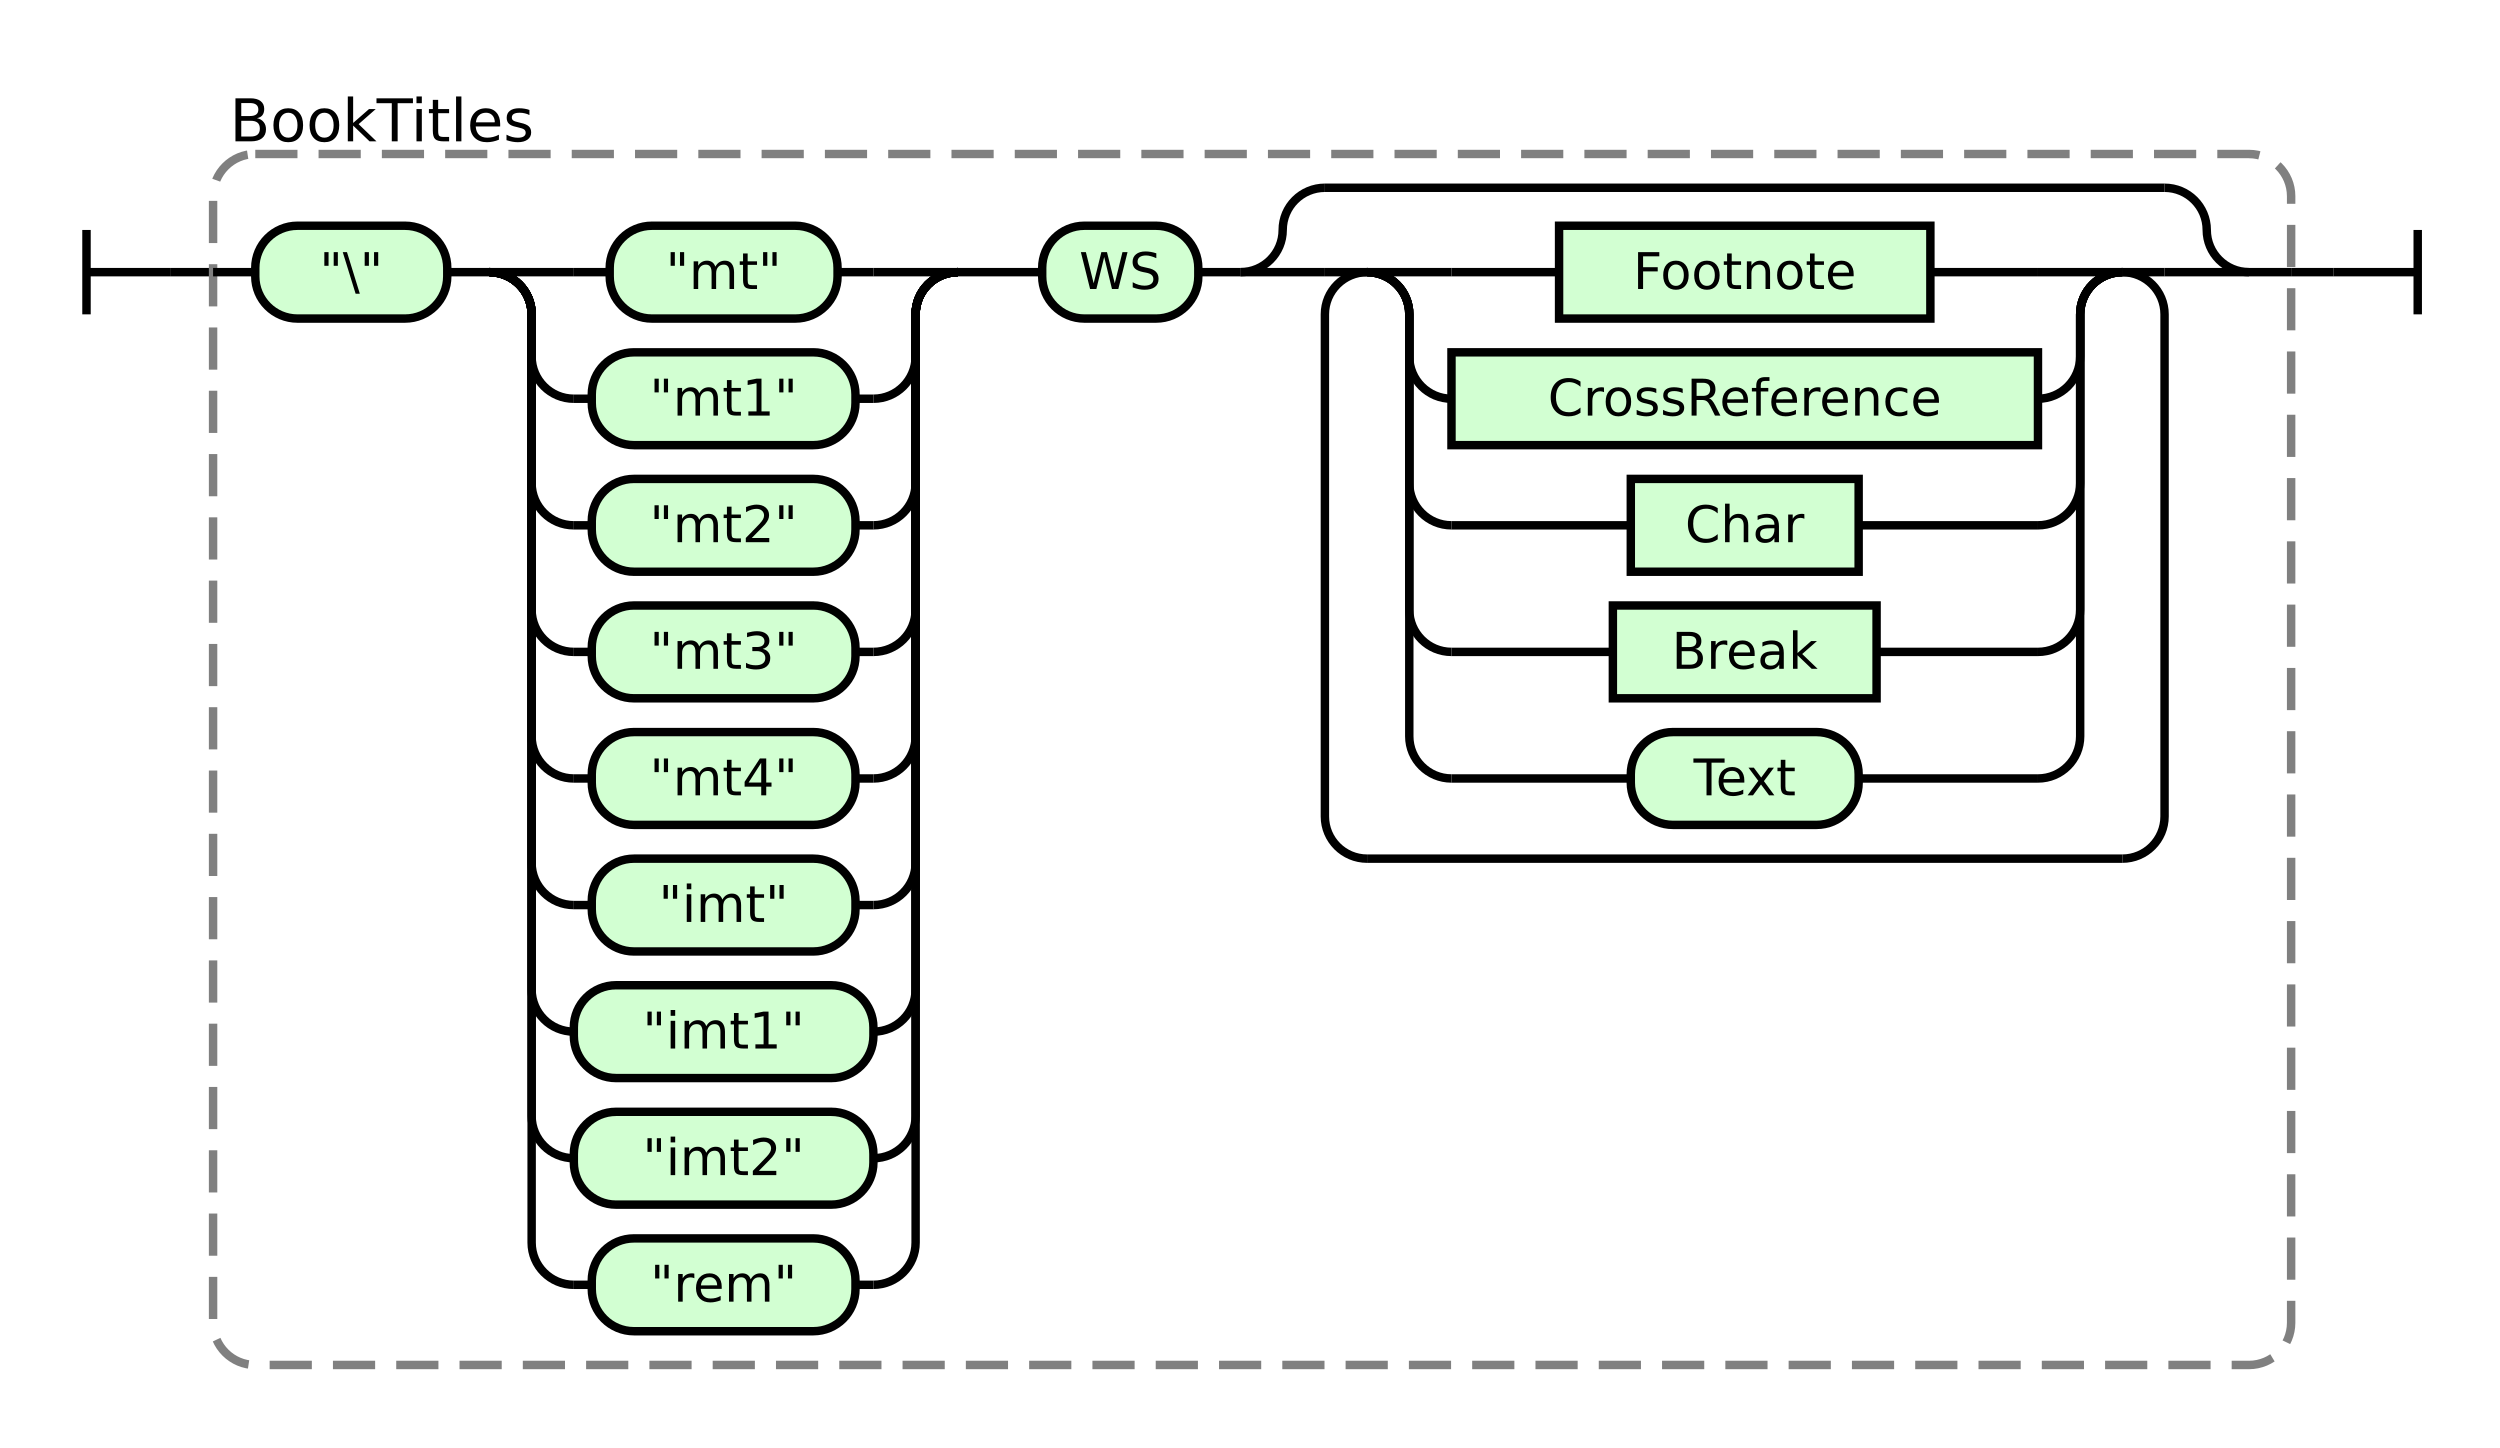
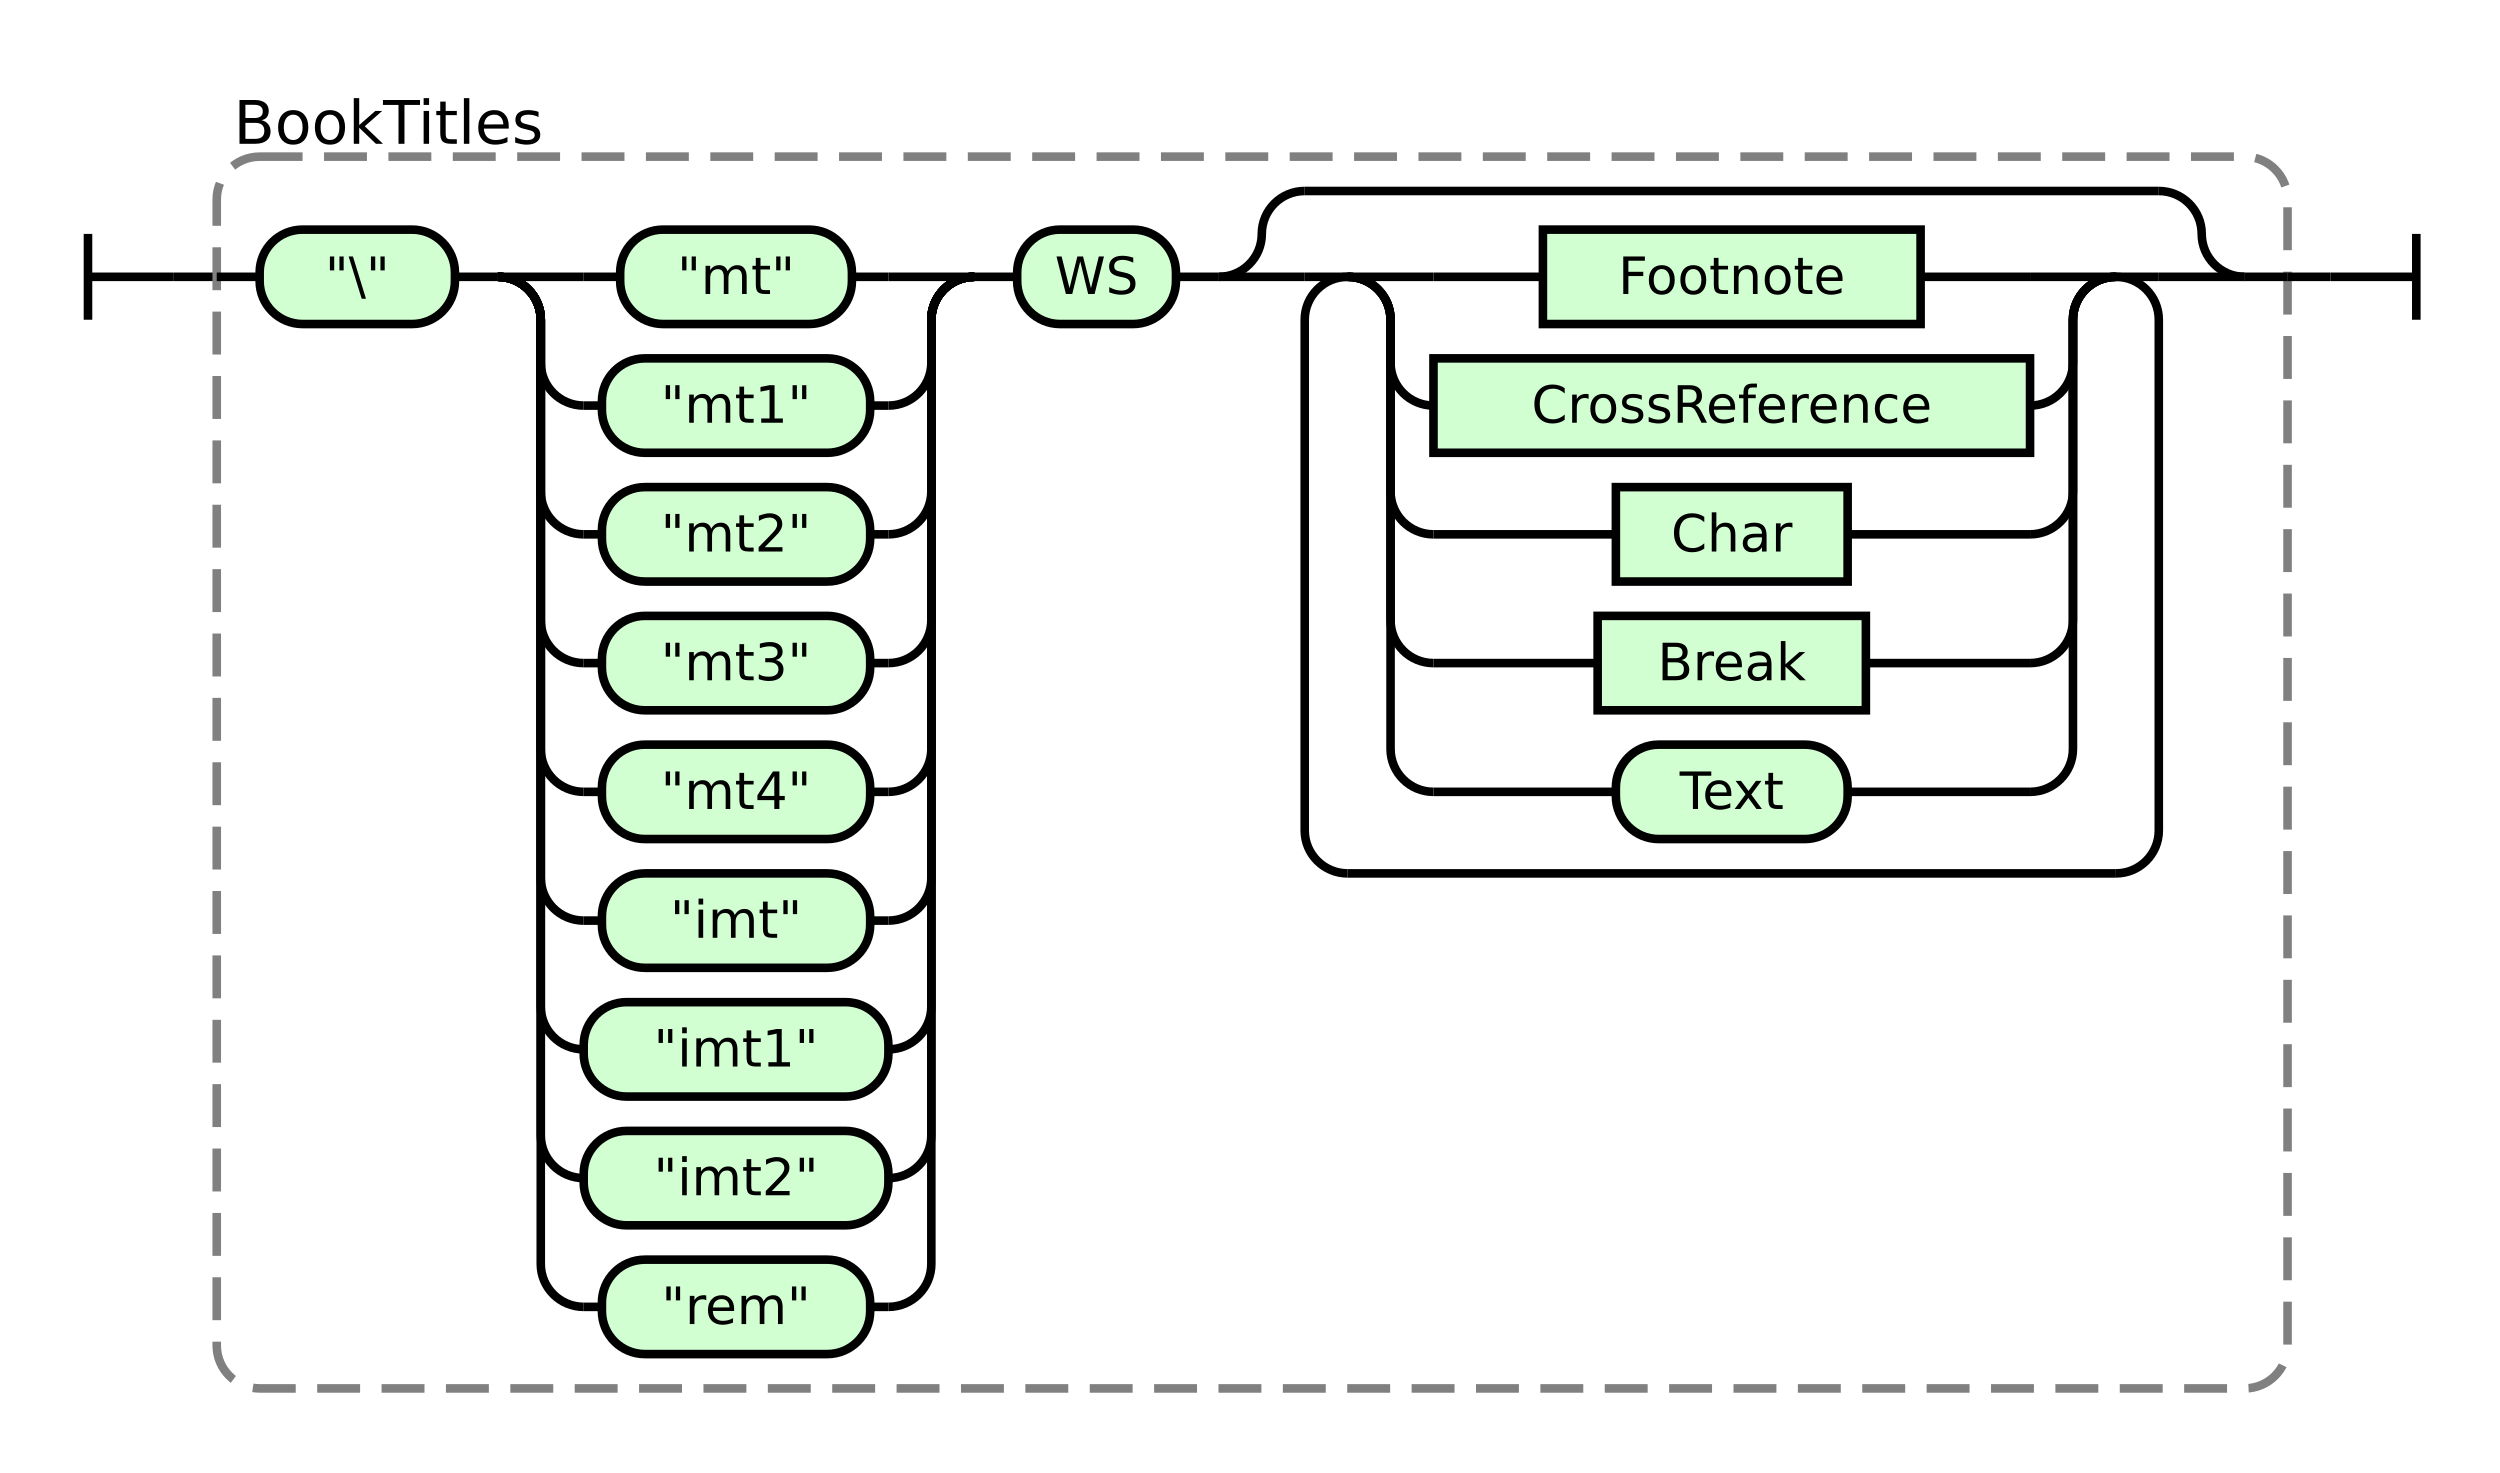
- <svg xmlns="http://www.w3.org/2000/svg" class="railroad-diagram" height="343" viewBox="0 0 592.5 343" width="592.5">
+ <svg xmlns="http://www.w3.org/2000/svg" class="railroad-diagram" height="343" viewBox="0 0 582.5 343" width="582.5">
  <g transform="translate(.5 .5)">
    <style>/*  */
    svg.railroad-diagram {
        background-color:hsl(30,20%,95%);
    }
    svg.railroad-diagram path {
        stroke-width: 2;
        stroke: black;
        fill: none;
    }
    svg.railroad-diagram text {
        font-size: 12px;
        text-anchor: middle;
        font-family: DejaVu Sans;
    }
    svg.railroad-diagram text.label {
        text-anchor:start;
    }
    svg.railroad-diagram text.comment {
        font-family: DejaVu Sans;
        font-size: 14px;
    }
    svg.railroad-diagram rect{
        stroke-width: 2;
        stroke:black;
        fill: rgb(210, 255, 210);
    }
    svg.railroad-diagram rect.group-box {
        stroke: gray;
        stroke-dasharray: 10 5;
        fill: none;
    }
    .terminal {
        font-family: DejaVu Sans;
    }

/*  */
</style>
    <g>
      <path d="M 20 54 v 20 m 0 -10 h 20" />
    </g>
    <path d="M 40 64 h 10" />
    <g>
      <path d="M 50 64 h 0.0" />
-       <path d="M 542.5 64 h 0.0" />
-       <rect class="group-box" height="287" rx="10" ry="10" width="492.5" x="50.0" y="36" />
+       <path d="M 532.5 64 h 0.0" />
+       <rect class="group-box" height="287" rx="10" ry="10" width="482.5" x="50.0" y="36" />
      <g>
        <path d="M 50.0 64 h 10.0" />
-         <path d="M 532.5 64 h 10.0" />
+         <path d="M 522.5 64 h 10.0" />
        <g>
          <path d="M 60.0 64 h 0.0" />
-           <path d="M 226.5 64 h 0.0" />
+           <path d="M 273.5 64 h 0.0" />
          <g class="terminal ">
            <path d="M 60.0 64 h 0.0" />
            <path d="M 105.5 64 h 0.0" />
            <rect height="22" rx="10" ry="10" width="45.5" x="60.0" y="53" />
            <text x="82.75" y="68">"\"</text>
          </g>
          <path d="M 105.5 64 h 10" />
          <g>
            <path d="M 115.5 64 h 0.0" />
            <path d="M 226.5 64 h 0.0" />
            <path d="M 115.5 64 h 20" />
            <g class="terminal ">
              <path d="M 135.5 64 h 8.5" />
              <path d="M 198.0 64 h 8.5" />
              <rect height="22" rx="10" ry="10" width="54.0" x="144.0" y="53" />
              <text x="171.0" y="68">"mt"</text>
            </g>
            <path d="M 206.5 64 h 20" />
            <path d="M 115.5 64 a 10 10 0 0 1 10 10 v 10 a 10 10 0 0 0 10 10" />
            <g class="terminal ">
              <path d="M 135.5 94 h 4.25" />
              <path d="M 202.25 94 h 4.25" />
              <rect height="22" rx="10" ry="10" width="62.5" x="139.75" y="83" />
              <text x="171.0" y="98">"mt1"</text>
            </g>
            <path d="M 206.5 94 a 10 10 0 0 0 10 -10 v -10 a 10 10 0 0 1 10 -10" />
            <path d="M 115.5 64 a 10 10 0 0 1 10 10 v 40 a 10 10 0 0 0 10 10" />
            <g class="terminal ">
              <path d="M 135.5 124 h 4.25" />
              <path d="M 202.25 124 h 4.25" />
              <rect height="22" rx="10" ry="10" width="62.5" x="139.75" y="113" />
              <text x="171.0" y="128">"mt2"</text>
            </g>
            <path d="M 206.5 124 a 10 10 0 0 0 10 -10 v -40 a 10 10 0 0 1 10 -10" />
            <path d="M 115.5 64 a 10 10 0 0 1 10 10 v 70 a 10 10 0 0 0 10 10" />
            <g class="terminal ">
              <path d="M 135.5 154 h 4.25" />
              <path d="M 202.25 154 h 4.25" />
              <rect height="22" rx="10" ry="10" width="62.5" x="139.75" y="143" />
              <text x="171.0" y="158">"mt3"</text>
            </g>
            <path d="M 206.5 154 a 10 10 0 0 0 10 -10 v -70 a 10 10 0 0 1 10 -10" />
            <path d="M 115.5 64 a 10 10 0 0 1 10 10 v 100 a 10 10 0 0 0 10 10" />
            <g class="terminal ">
              <path d="M 135.5 184 h 4.25" />
              <path d="M 202.25 184 h 4.25" />
              <rect height="22" rx="10" ry="10" width="62.5" x="139.75" y="173" />
              <text x="171.0" y="188">"mt4"</text>
            </g>
            <path d="M 206.5 184 a 10 10 0 0 0 10 -10 v -100 a 10 10 0 0 1 10 -10" />
            <path d="M 115.5 64 a 10 10 0 0 1 10 10 v 130 a 10 10 0 0 0 10 10" />
            <g class="terminal ">
              <path d="M 135.5 214 h 4.25" />
              <path d="M 202.25 214 h 4.25" />
              <rect height="22" rx="10" ry="10" width="62.5" x="139.75" y="203" />
              <text x="171.0" y="218">"imt"</text>
            </g>
            <path d="M 206.5 214 a 10 10 0 0 0 10 -10 v -130 a 10 10 0 0 1 10 -10" />
            <path d="M 115.5 64 a 10 10 0 0 1 10 10 v 160 a 10 10 0 0 0 10 10" />
            <g class="terminal ">
              <path d="M 135.5 244 h 0.0" />
              <path d="M 206.5 244 h 0.0" />
              <rect height="22" rx="10" ry="10" width="71.0" x="135.5" y="233" />
              <text x="171.0" y="248">"imt1"</text>
            </g>
            <path d="M 206.5 244 a 10 10 0 0 0 10 -10 v -160 a 10 10 0 0 1 10 -10" />
            <path d="M 115.5 64 a 10 10 0 0 1 10 10 v 190 a 10 10 0 0 0 10 10" />
            <g class="terminal ">
              <path d="M 135.5 274 h 0.0" />
              <path d="M 206.5 274 h 0.0" />
              <rect height="22" rx="10" ry="10" width="71.0" x="135.5" y="263" />
              <text x="171.0" y="278">"imt2"</text>
            </g>
            <path d="M 206.5 274 a 10 10 0 0 0 10 -10 v -190 a 10 10 0 0 1 10 -10" />
            <path d="M 115.5 64 a 10 10 0 0 1 10 10 v 220 a 10 10 0 0 0 10 10" />
            <g class="terminal ">
              <path d="M 135.5 304 h 4.25" />
              <path d="M 202.25 304 h 4.25" />
              <rect height="22" rx="10" ry="10" width="62.5" x="139.75" y="293" />
              <text x="171.0" y="308">"rem"</text>
            </g>
            <path d="M 206.5 304 a 10 10 0 0 0 10 -10 v -220 a 10 10 0 0 1 10 -10" />
          </g>
+           <path d="M 226.5 64 h 10" />
+           <g class="terminal ">
+             <path d="M 236.5 64 h 0.0" />
+             <path d="M 273.5 64 h 0.0" />
+             <rect height="22" rx="10" ry="10" width="37.0" x="236.5" y="53" />
+             <text x="255.0" y="68">WS</text>
+           </g>
        </g>
-         <path d="M 226.5 64 h 10" />
-         <path d="M 236.5 64 h 10" />
-         <g class="terminal ">
-           <path d="M 246.5 64 h 0.0" />
+         <path d="M 273.5 64 h 10" />
+         <g>
          <path d="M 283.5 64 h 0.0" />
-           <rect height="22" rx="10" ry="10" width="37.0" x="246.5" y="53" />
-           <text x="265.0" y="68">WS</text>
-         </g>
-         <path d="M 283.5 64 h 10" />
-         <g>
-           <path d="M 293.5 64 h 0.0" />
-           <path d="M 532.5 64 h 0.0" />
-           <path d="M 293.5 64 a 10 10 0 0 0 10 -10 v 0 a 10 10 0 0 1 10 -10" />
+           <path d="M 522.5 64 h 0.0" />
+           <path d="M 283.5 64 a 10 10 0 0 0 10 -10 v 0 a 10 10 0 0 1 10 -10" />
          <g>
-             <path d="M 313.5 44 h 199.0" />
-           </g>
-           <path d="M 512.5 44 a 10 10 0 0 1 10 10 v 0 a 10 10 0 0 0 10 10" />
-           <path d="M 293.5 64 h 20" />
+             <path d="M 303.5 44 h 199.0" />
+           </g>
+           <path d="M 502.5 44 a 10 10 0 0 1 10 10 v 0 a 10 10 0 0 0 10 10" />
+           <path d="M 283.5 64 h 20" />
          <g>
-             <path d="M 313.5 64 h 0.0" />
-             <path d="M 512.5 64 h 0.0" />
-             <path d="M 313.5 64 h 10" />
+             <path d="M 303.5 64 h 0.0" />
+             <path d="M 502.5 64 h 0.0" />
+             <path d="M 303.5 64 h 10" />
            <g>
-               <path d="M 323.5 64 h 0.0" />
-               <path d="M 502.5 64 h 0.0" />
-               <path d="M 323.5 64 h 20" />
-               <g class="non-terminal ">
-                 <path d="M 343.5 64 h 25.5" />
-                 <path d="M 457.0 64 h 25.5" />
-                 <rect height="22" width="88.0" x="369.0" y="53" />
-                 <text x="413.0" y="68">Footnote</text>
-               </g>
-               <path d="M 482.5 64 h 20" />
-               <path d="M 323.5 64 a 10 10 0 0 1 10 10 v 10 a 10 10 0 0 0 10 10" />
-               <g class="non-terminal ">
-                 <path d="M 343.5 94 h 0.0" />
-                 <path d="M 482.5 94 h 0.0" />
-                 <rect height="22" width="139.0" x="343.5" y="83" />
-                 <text x="413.0" y="98">CrossReference</text>
-               </g>
-               <path d="M 482.5 94 a 10 10 0 0 0 10 -10 v -10 a 10 10 0 0 1 10 -10" />
-               <path d="M 323.5 64 a 10 10 0 0 1 10 10 v 40 a 10 10 0 0 0 10 10" />
-               <g class="non-terminal ">
-                 <path d="M 343.5 124 h 42.5" />
-                 <path d="M 440.0 124 h 42.5" />
-                 <rect height="22" width="54.0" x="386.0" y="113" />
-                 <text x="413.0" y="128">Char</text>
-               </g>
-               <path d="M 482.5 124 a 10 10 0 0 0 10 -10 v -40 a 10 10 0 0 1 10 -10" />
-               <path d="M 323.5 64 a 10 10 0 0 1 10 10 v 70 a 10 10 0 0 0 10 10" />
-               <g class="non-terminal ">
-                 <path d="M 343.5 154 h 38.25" />
-                 <path d="M 444.25 154 h 38.25" />
-                 <rect height="22" width="62.5" x="381.75" y="143" />
-                 <text x="413.0" y="158">Break</text>
-               </g>
-               <path d="M 482.5 154 a 10 10 0 0 0 10 -10 v -70 a 10 10 0 0 1 10 -10" />
-               <path d="M 323.5 64 a 10 10 0 0 1 10 10 v 100 a 10 10 0 0 0 10 10" />
+               <path d="M 313.5 64 h 0.0" />
+               <path d="M 492.5 64 h 0.0" />
+               <path d="M 313.5 64 h 20" />
+               <g class="non-terminal ">
+                 <path d="M 333.5 64 h 25.5" />
+                 <path d="M 447.0 64 h 25.5" />
+                 <rect height="22" width="88.0" x="359.0" y="53" />
+                 <text x="403.0" y="68">Footnote</text>
+               </g>
+               <path d="M 472.5 64 h 20" />
+               <path d="M 313.5 64 a 10 10 0 0 1 10 10 v 10 a 10 10 0 0 0 10 10" />
+               <g class="non-terminal ">
+                 <path d="M 333.5 94 h 0.0" />
+                 <path d="M 472.5 94 h 0.0" />
+                 <rect height="22" width="139.0" x="333.5" y="83" />
+                 <text x="403.0" y="98">CrossReference</text>
+               </g>
+               <path d="M 472.5 94 a 10 10 0 0 0 10 -10 v -10 a 10 10 0 0 1 10 -10" />
+               <path d="M 313.5 64 a 10 10 0 0 1 10 10 v 40 a 10 10 0 0 0 10 10" />
+               <g class="non-terminal ">
+                 <path d="M 333.5 124 h 42.5" />
+                 <path d="M 430.0 124 h 42.5" />
+                 <rect height="22" width="54.0" x="376.0" y="113" />
+                 <text x="403.0" y="128">Char</text>
+               </g>
+               <path d="M 472.5 124 a 10 10 0 0 0 10 -10 v -40 a 10 10 0 0 1 10 -10" />
+               <path d="M 313.5 64 a 10 10 0 0 1 10 10 v 70 a 10 10 0 0 0 10 10" />
+               <g class="non-terminal ">
+                 <path d="M 333.5 154 h 38.25" />
+                 <path d="M 434.25 154 h 38.25" />
+                 <rect height="22" width="62.5" x="371.75" y="143" />
+                 <text x="403.0" y="158">Break</text>
+               </g>
+               <path d="M 472.5 154 a 10 10 0 0 0 10 -10 v -70 a 10 10 0 0 1 10 -10" />
+               <path d="M 313.5 64 a 10 10 0 0 1 10 10 v 100 a 10 10 0 0 0 10 10" />
              <g class="terminal ">
-                 <path d="M 343.5 184 h 42.5" />
-                 <path d="M 440.0 184 h 42.5" />
-                 <rect height="22" rx="10" ry="10" width="54.0" x="386.0" y="173" />
-                 <text x="413.0" y="188">Text</text>
-               </g>
-               <path d="M 482.5 184 a 10 10 0 0 0 10 -10 v -100 a 10 10 0 0 1 10 -10" />
-             </g>
-             <path d="M 502.5 64 h 10" />
-             <path d="M 323.5 64 a 10 10 0 0 0 -10 10 v 119 a 10 10 0 0 0 10 10" />
+                 <path d="M 333.5 184 h 42.5" />
+                 <path d="M 430.0 184 h 42.5" />
+                 <rect height="22" rx="10" ry="10" width="54.0" x="376.0" y="173" />
+                 <text x="403.0" y="188">Text</text>
+               </g>
+               <path d="M 472.5 184 a 10 10 0 0 0 10 -10 v -100 a 10 10 0 0 1 10 -10" />
+             </g>
+             <path d="M 492.5 64 h 10" />
+             <path d="M 313.5 64 a 10 10 0 0 0 -10 10 v 119 a 10 10 0 0 0 10 10" />
            <g>
-               <path d="M 323.5 203 h 179.0" />
-             </g>
-             <path d="M 502.5 203 a 10 10 0 0 0 10 -10 v -119 a 10 10 0 0 0 -10 -10" />
-           </g>
-           <path d="M 512.5 64 h 20" />
+               <path d="M 313.5 203 h 179.0" />
+             </g>
+             <path d="M 492.5 203 a 10 10 0 0 0 10 -10 v -119 a 10 10 0 0 0 -10 -10" />
+           </g>
+           <path d="M 502.5 64 h 20" />
        </g>
      </g>
      <g class="non-terminal ">
        <path d="M 50.0 28 h 0.0" />
        <path d="M 130.0 28 h 0.0" />
        <text class="comment" x="90.0" y="33">BookTitles</text>
      </g>
    </g>
-     <path d="M 542.5 64 h 10" />
-     <path d="M 552.5 64 h 20 m 0 -10 v 20" />
+     <path d="M 532.5 64 h 10" />
+     <path d="M 542.5 64 h 20 m 0 -10 v 20" />
  </g>
</svg>
